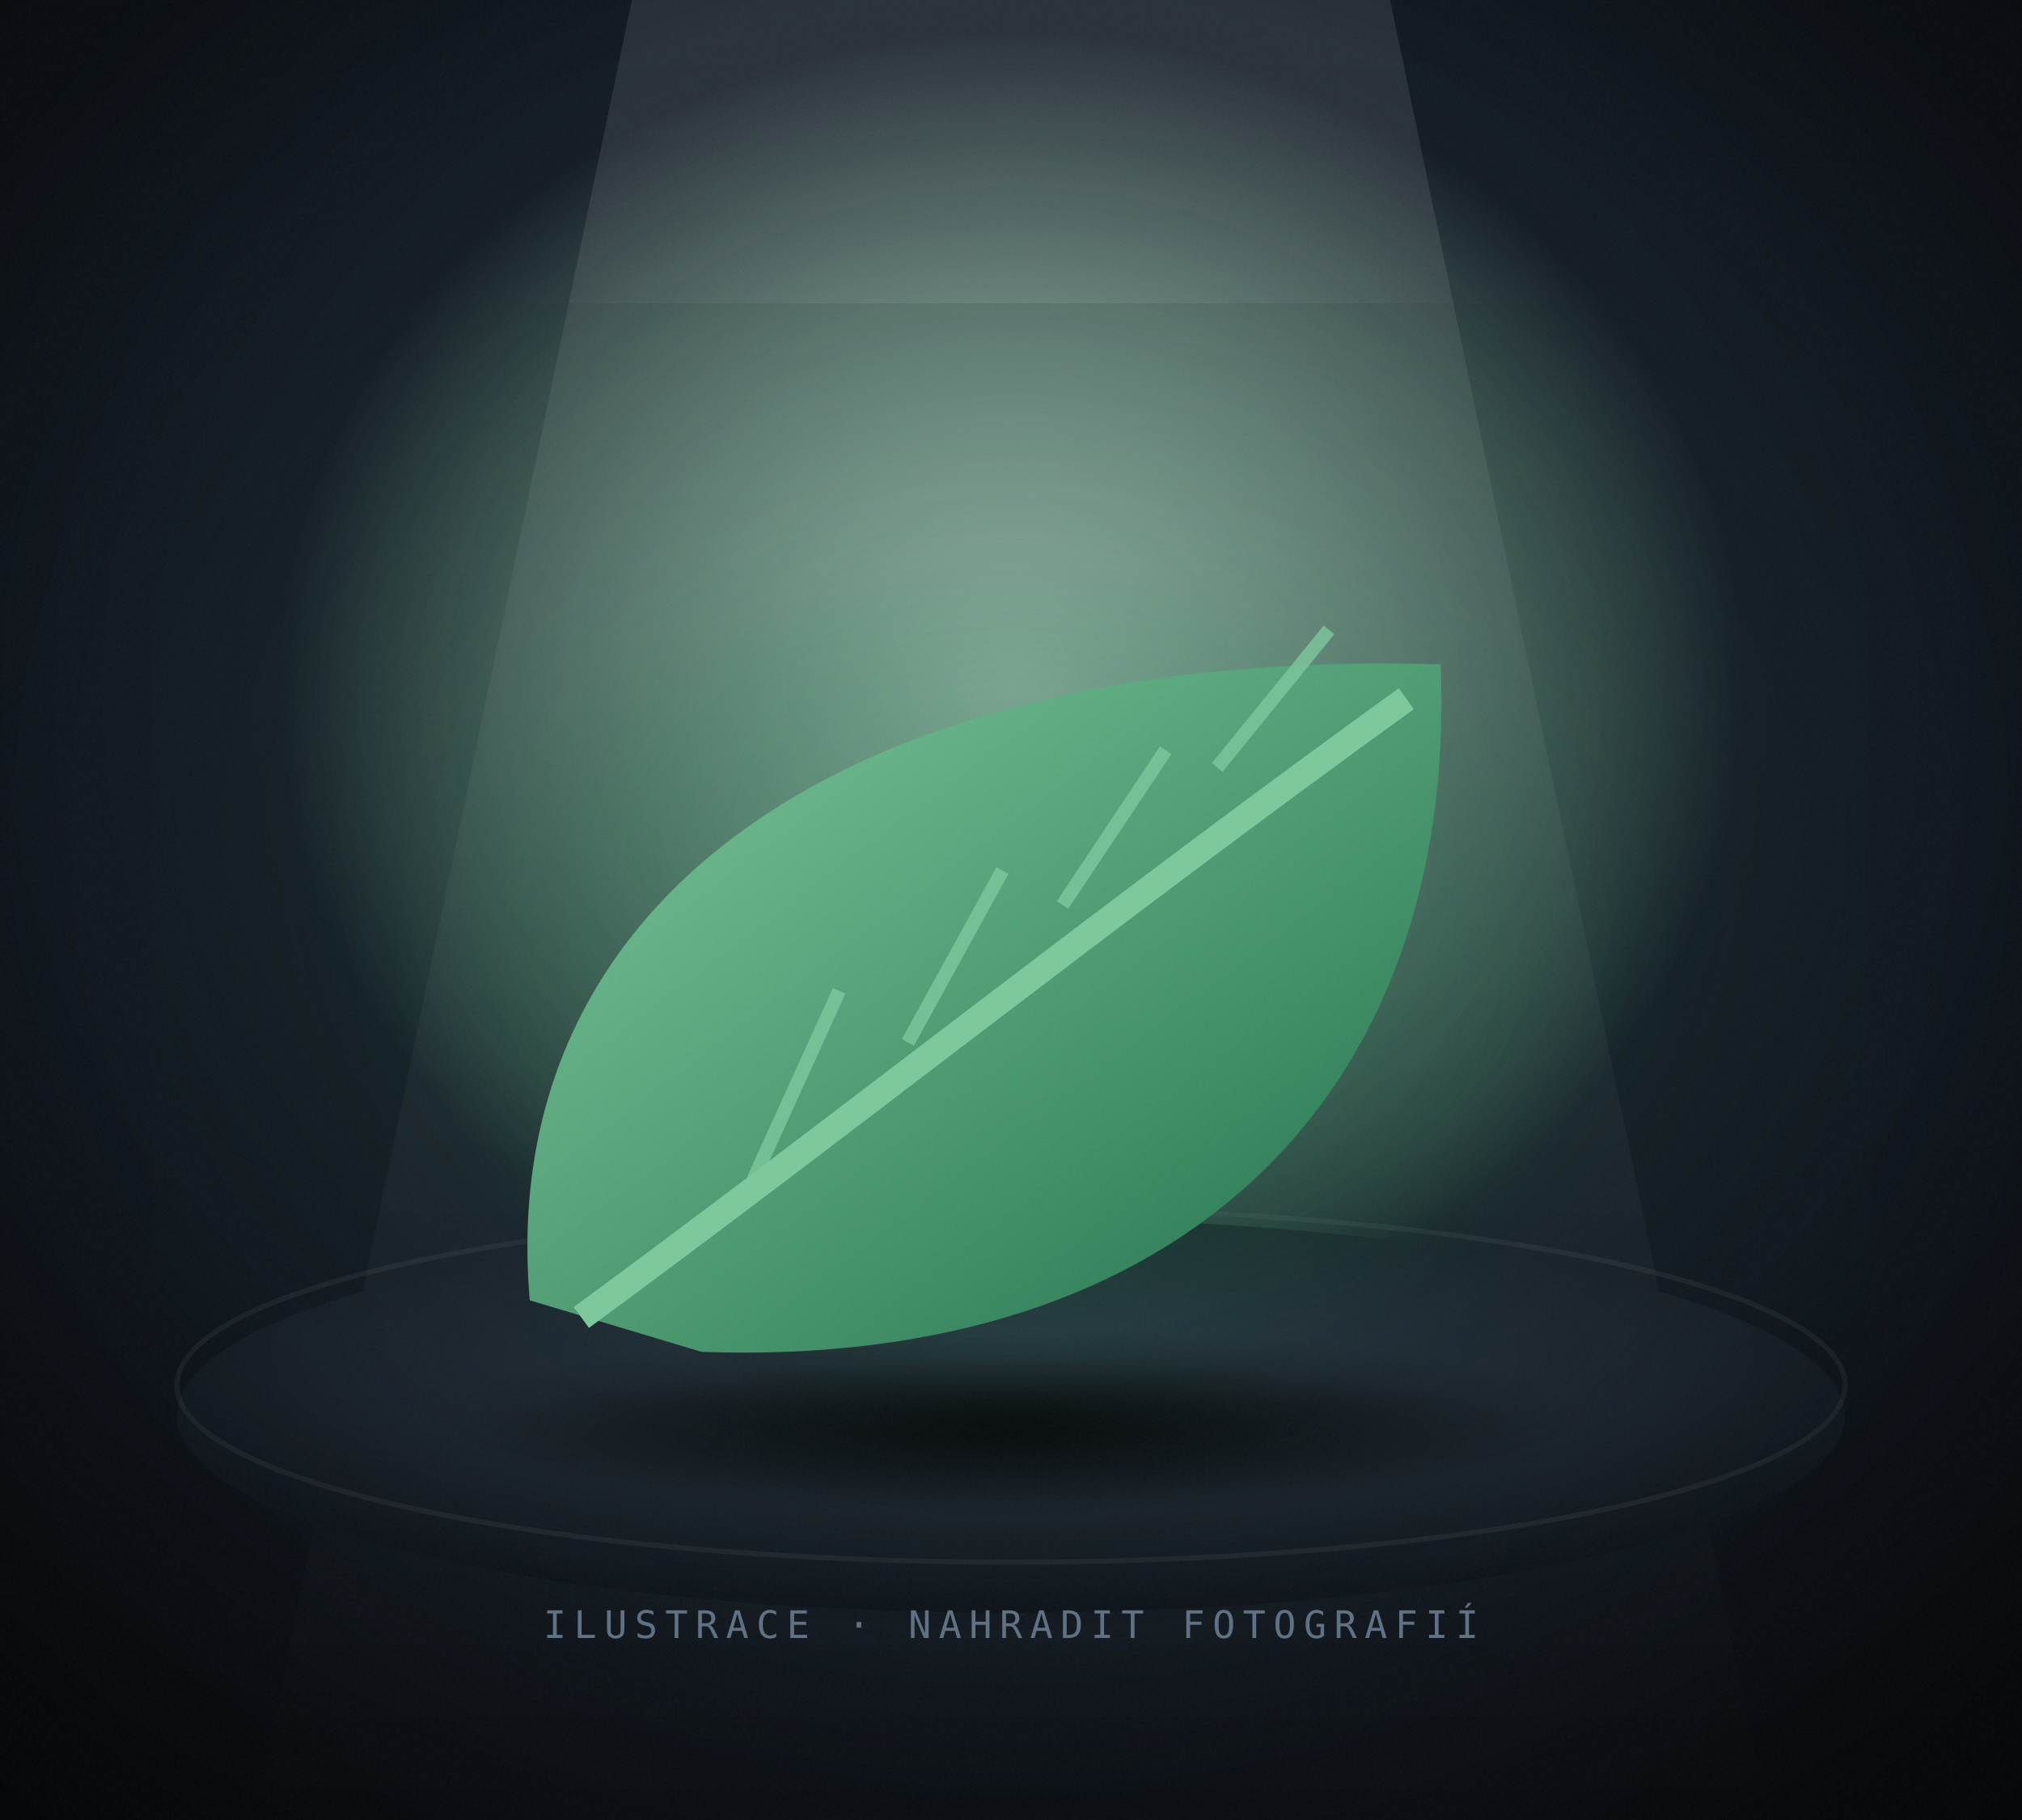
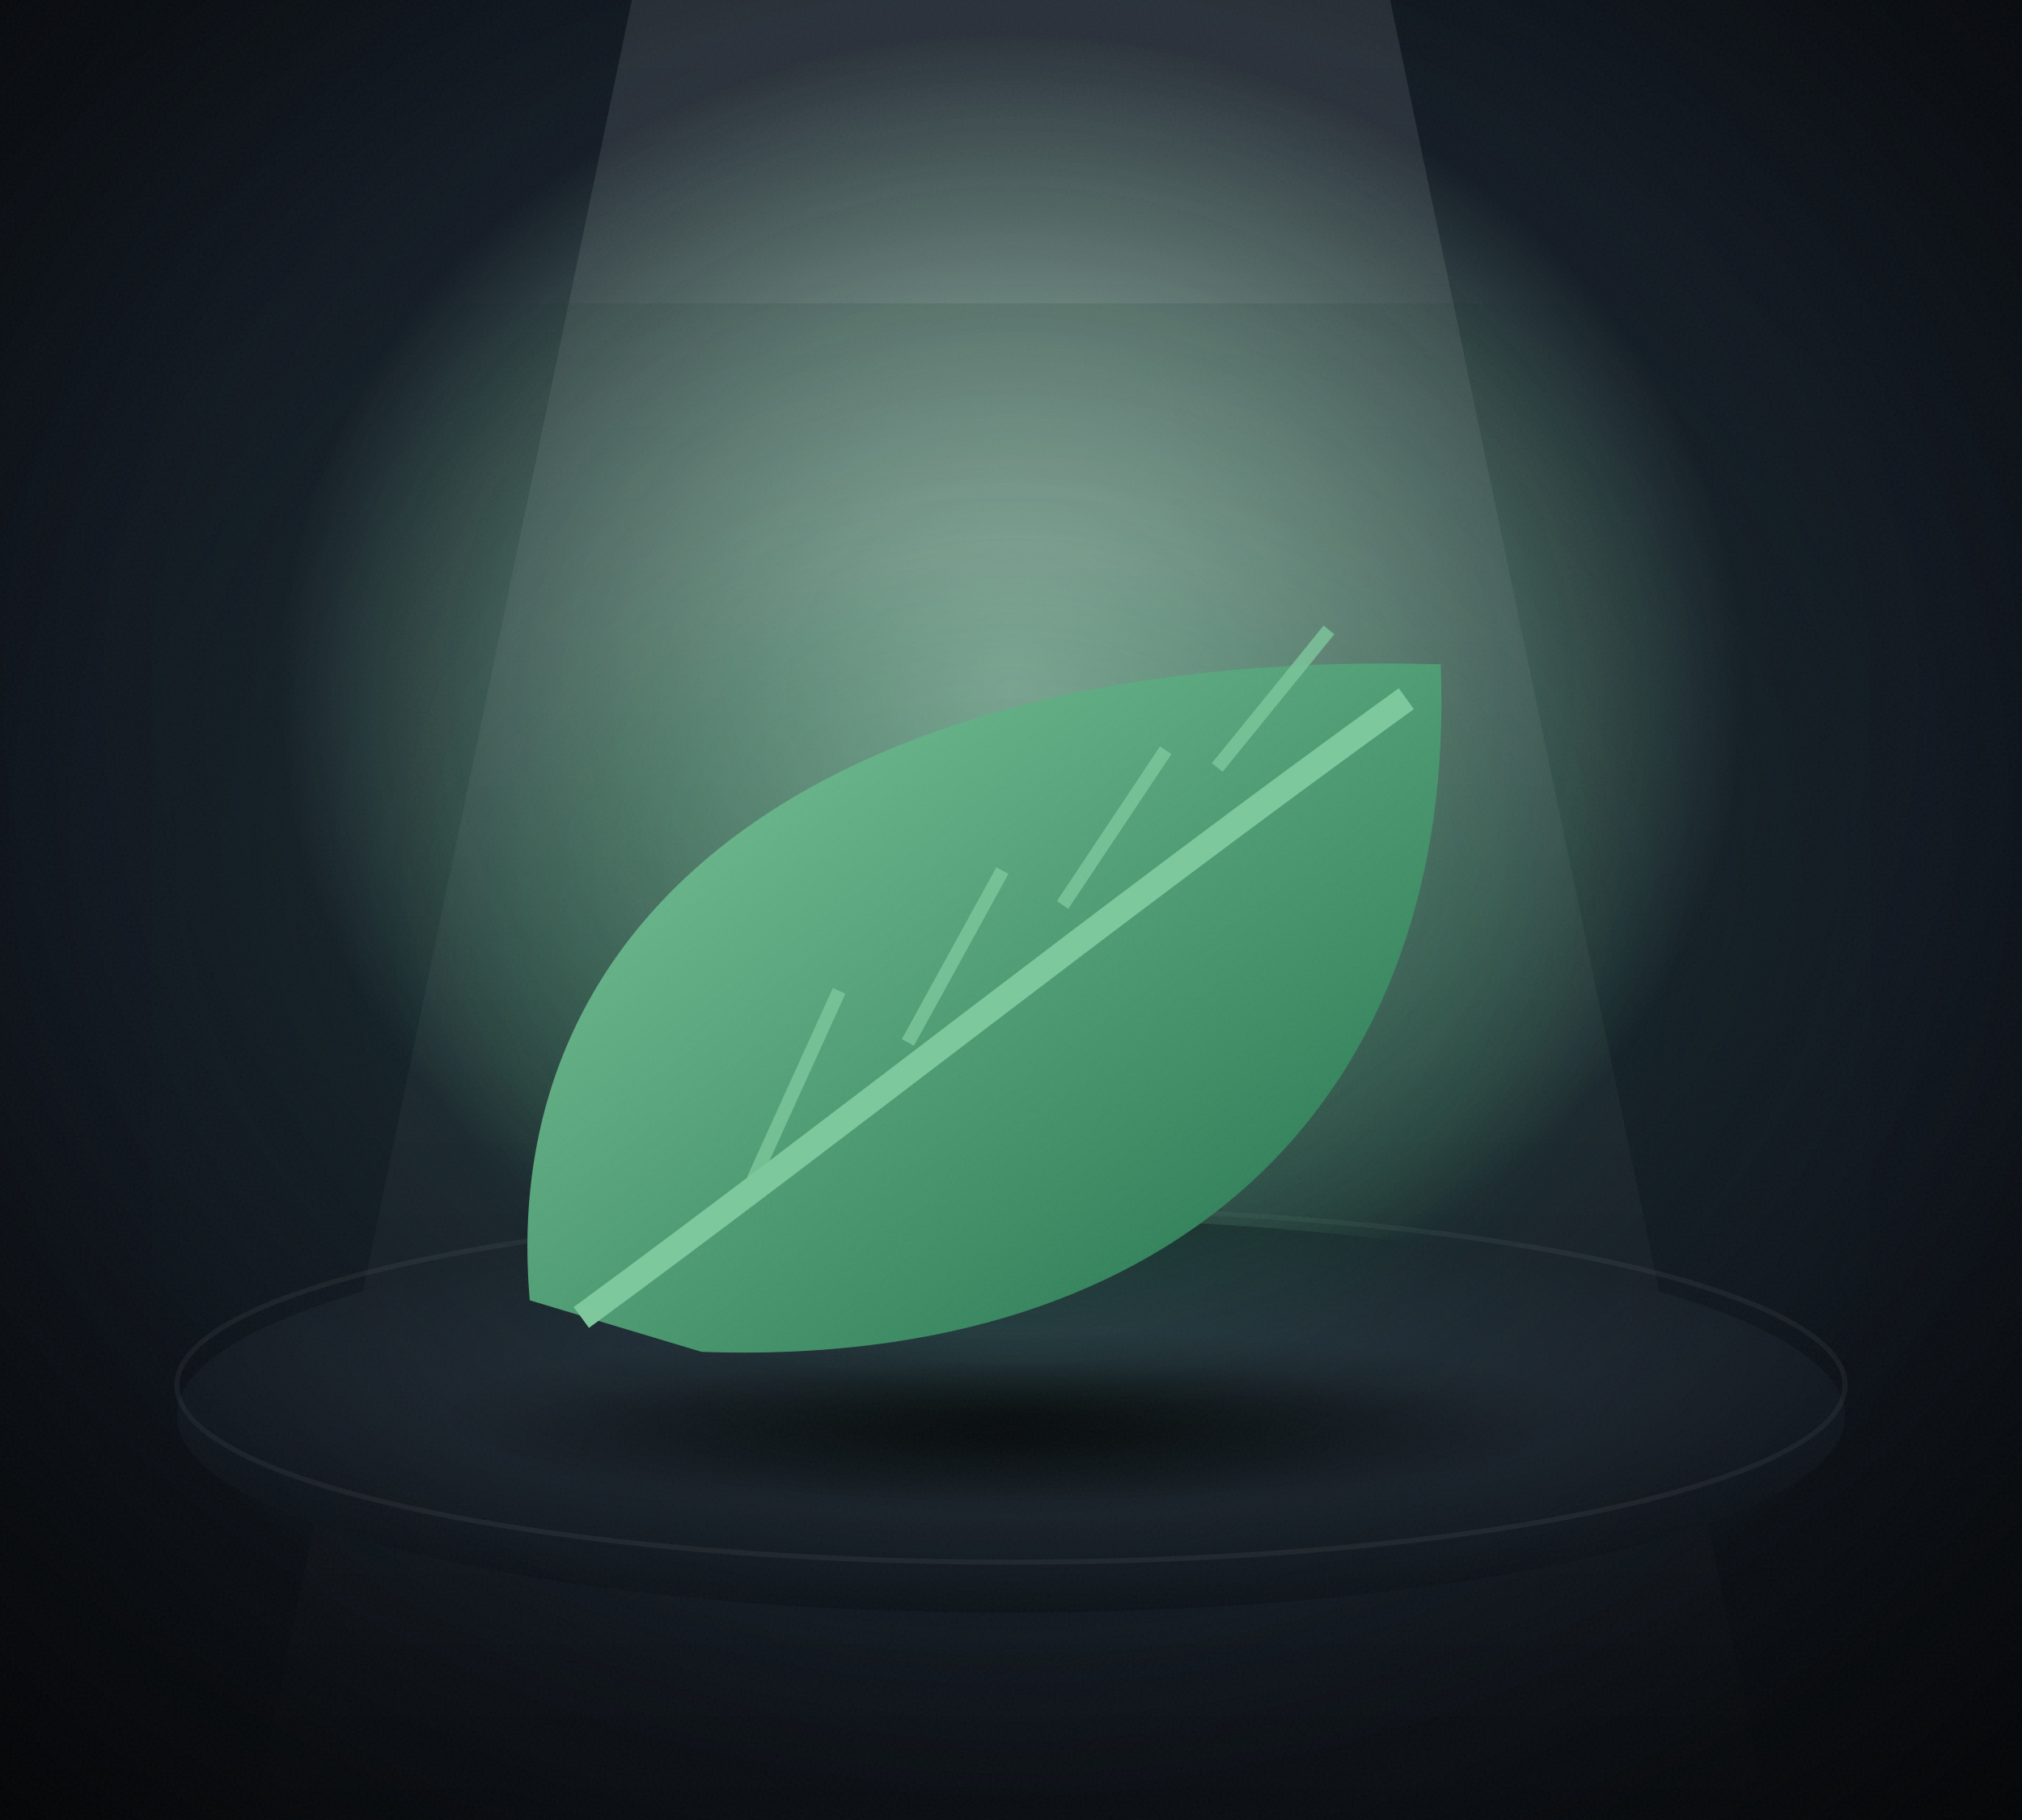
<svg xmlns="http://www.w3.org/2000/svg" viewBox="0 0 800 720" width="800" height="720">
  <defs>
    <radialGradient id="bg-kale" cx="50%" cy="38%" r="80%">
      <stop offset="0%" stop-color="#1f6f4a" stop-opacity="0.28" />
      <stop offset="45%" stop-color="#121a24" />
      <stop offset="100%" stop-color="#06080b" />
    </radialGradient>
    <linearGradient id="beam-kale" x1="0" y1="0" x2="0" y2="1">
      <stop offset="0%" stop-color="#ffffff" stop-opacity="0.10" />
      <stop offset="100%" stop-color="#ffffff" stop-opacity="0" />
    </linearGradient>
    <radialGradient id="slab-kale" cx="50%" cy="35%" r="65%">
      <stop offset="0%" stop-color="#2a3644" />
      <stop offset="70%" stop-color="#151c25" />
      <stop offset="100%" stop-color="#0c1117" />
    </radialGradient>
    <radialGradient id="shadow-kale" cx="50%" cy="50%" r="50%">
      <stop offset="0%" stop-color="#000" stop-opacity="0.65" />
      <stop offset="100%" stop-color="#000" stop-opacity="0" />
    </radialGradient>
    <radialGradient id="vig-kale" cx="50%" cy="45%" r="75%">
      <stop offset="60%" stop-color="#000" stop-opacity="0" />
      <stop offset="100%" stop-color="#000" stop-opacity="0.55" />
    </radialGradient>
    <filter id="grain-kale">
      <feTurbulence type="fractalNoise" baseFrequency="0.9" numOctaves="2" stitchTiles="stitch" />
      <feColorMatrix values="0 0 0 0 1  0 0 0 0 1  0 0 0 0 1  0 0 0 0.05 0" />
    </filter>
    <filter id="soft-kale" x="-20%" y="-20%" width="140%" height="140%">
      <feGaussianBlur stdDeviation="22" />
    </filter>
  </defs>
  <rect width="800" height="720" fill="url(#bg-kale)" />
  <path d="M250,0 L550,0 L700,720 L100,720 Z" fill="url(#beam-kale)" />
  <ellipse cx="400" cy="560" rx="330" ry="78" fill="url(#slab-kale)" />
  <ellipse cx="400" cy="548" rx="330" ry="70" fill="none" stroke="#ffffff" stroke-opacity="0.06" stroke-width="2" />
  <ellipse cx="400" cy="560" rx="230" ry="34" fill="url(#shadow-kale)" />
  <ellipse cx="400" cy="380" rx="220" ry="150" fill="#1f6f4a" opacity="0.18" filter="url(#soft-kale)" />
  <svg x="60" y="120" width="680" height="544" viewBox="0 0 200 160" class="" aria-hidden="true">
    <defs>
      <radialGradient id="gleaf1f6f4abg" cx="50%" cy="40%" r="70%">
        <stop offset="0%" stop-color="#1f6f4a" stop-opacity="0.35" />
        <stop offset="100%" stop-color="#0a0d12" stop-opacity="0" />
      </radialGradient>
      <linearGradient id="gleaf1f6f4a" x1="0" y1="0" x2="1" y2="1">
        <stop offset="0%" stop-color="#7cc79b" />
        <stop offset="100%" stop-color="#1f6f4a" />
      </linearGradient>
      <radialGradient id="gleaf1f6f4ash" cx="50%" cy="50%" r="50%">
        <stop offset="0%" stop-color="#000" stop-opacity="0.55" />
        <stop offset="100%" stop-color="#000" stop-opacity="0" />
      </radialGradient>
    </defs>
    <rect width="200" height="160" fill="url(#gleaf1f6f4abg)" />
    <ellipse cx="100" cy="132" rx="62" ry="9" fill="url(#gleaf1f6f4ash)" />
    <g>
      <path d="M44,116 C40,70 80,40 150,42 C152,92 120,124 64,122 Z" fill="url(#gleaf1f6f4a)" />
      <path d="M50,118 C80,96 110,72 146,46" stroke="#7cc79b" stroke-width="3" fill="none" />
      <path d="M70,102 l10,-22" stroke="#7cc79b" stroke-width="1.6" opacity="0.8" />
      <path d="M88,86 l11,-20" stroke="#7cc79b" stroke-width="1.6" opacity="0.8" />
      <path d="M106,70 l12,-18" stroke="#7cc79b" stroke-width="1.6" opacity="0.8" />
      <path d="M124,54 l13,-16" stroke="#7cc79b" stroke-width="1.6" opacity="0.8" />
    </g>
  </svg>
  <rect width="800" height="720" fill="url(#vig-kale)" />
  <rect width="800" height="720" filter="url(#grain-kale)" opacity="0.6" />
-   <text x="400" y="648" text-anchor="middle" font-family="ui-monospace, Menlo, monospace" font-size="15" letter-spacing="3" fill="#5f7183">ILUSTRACE · NAHRADIT FOTOGRAFIÍ</text>
</svg>
